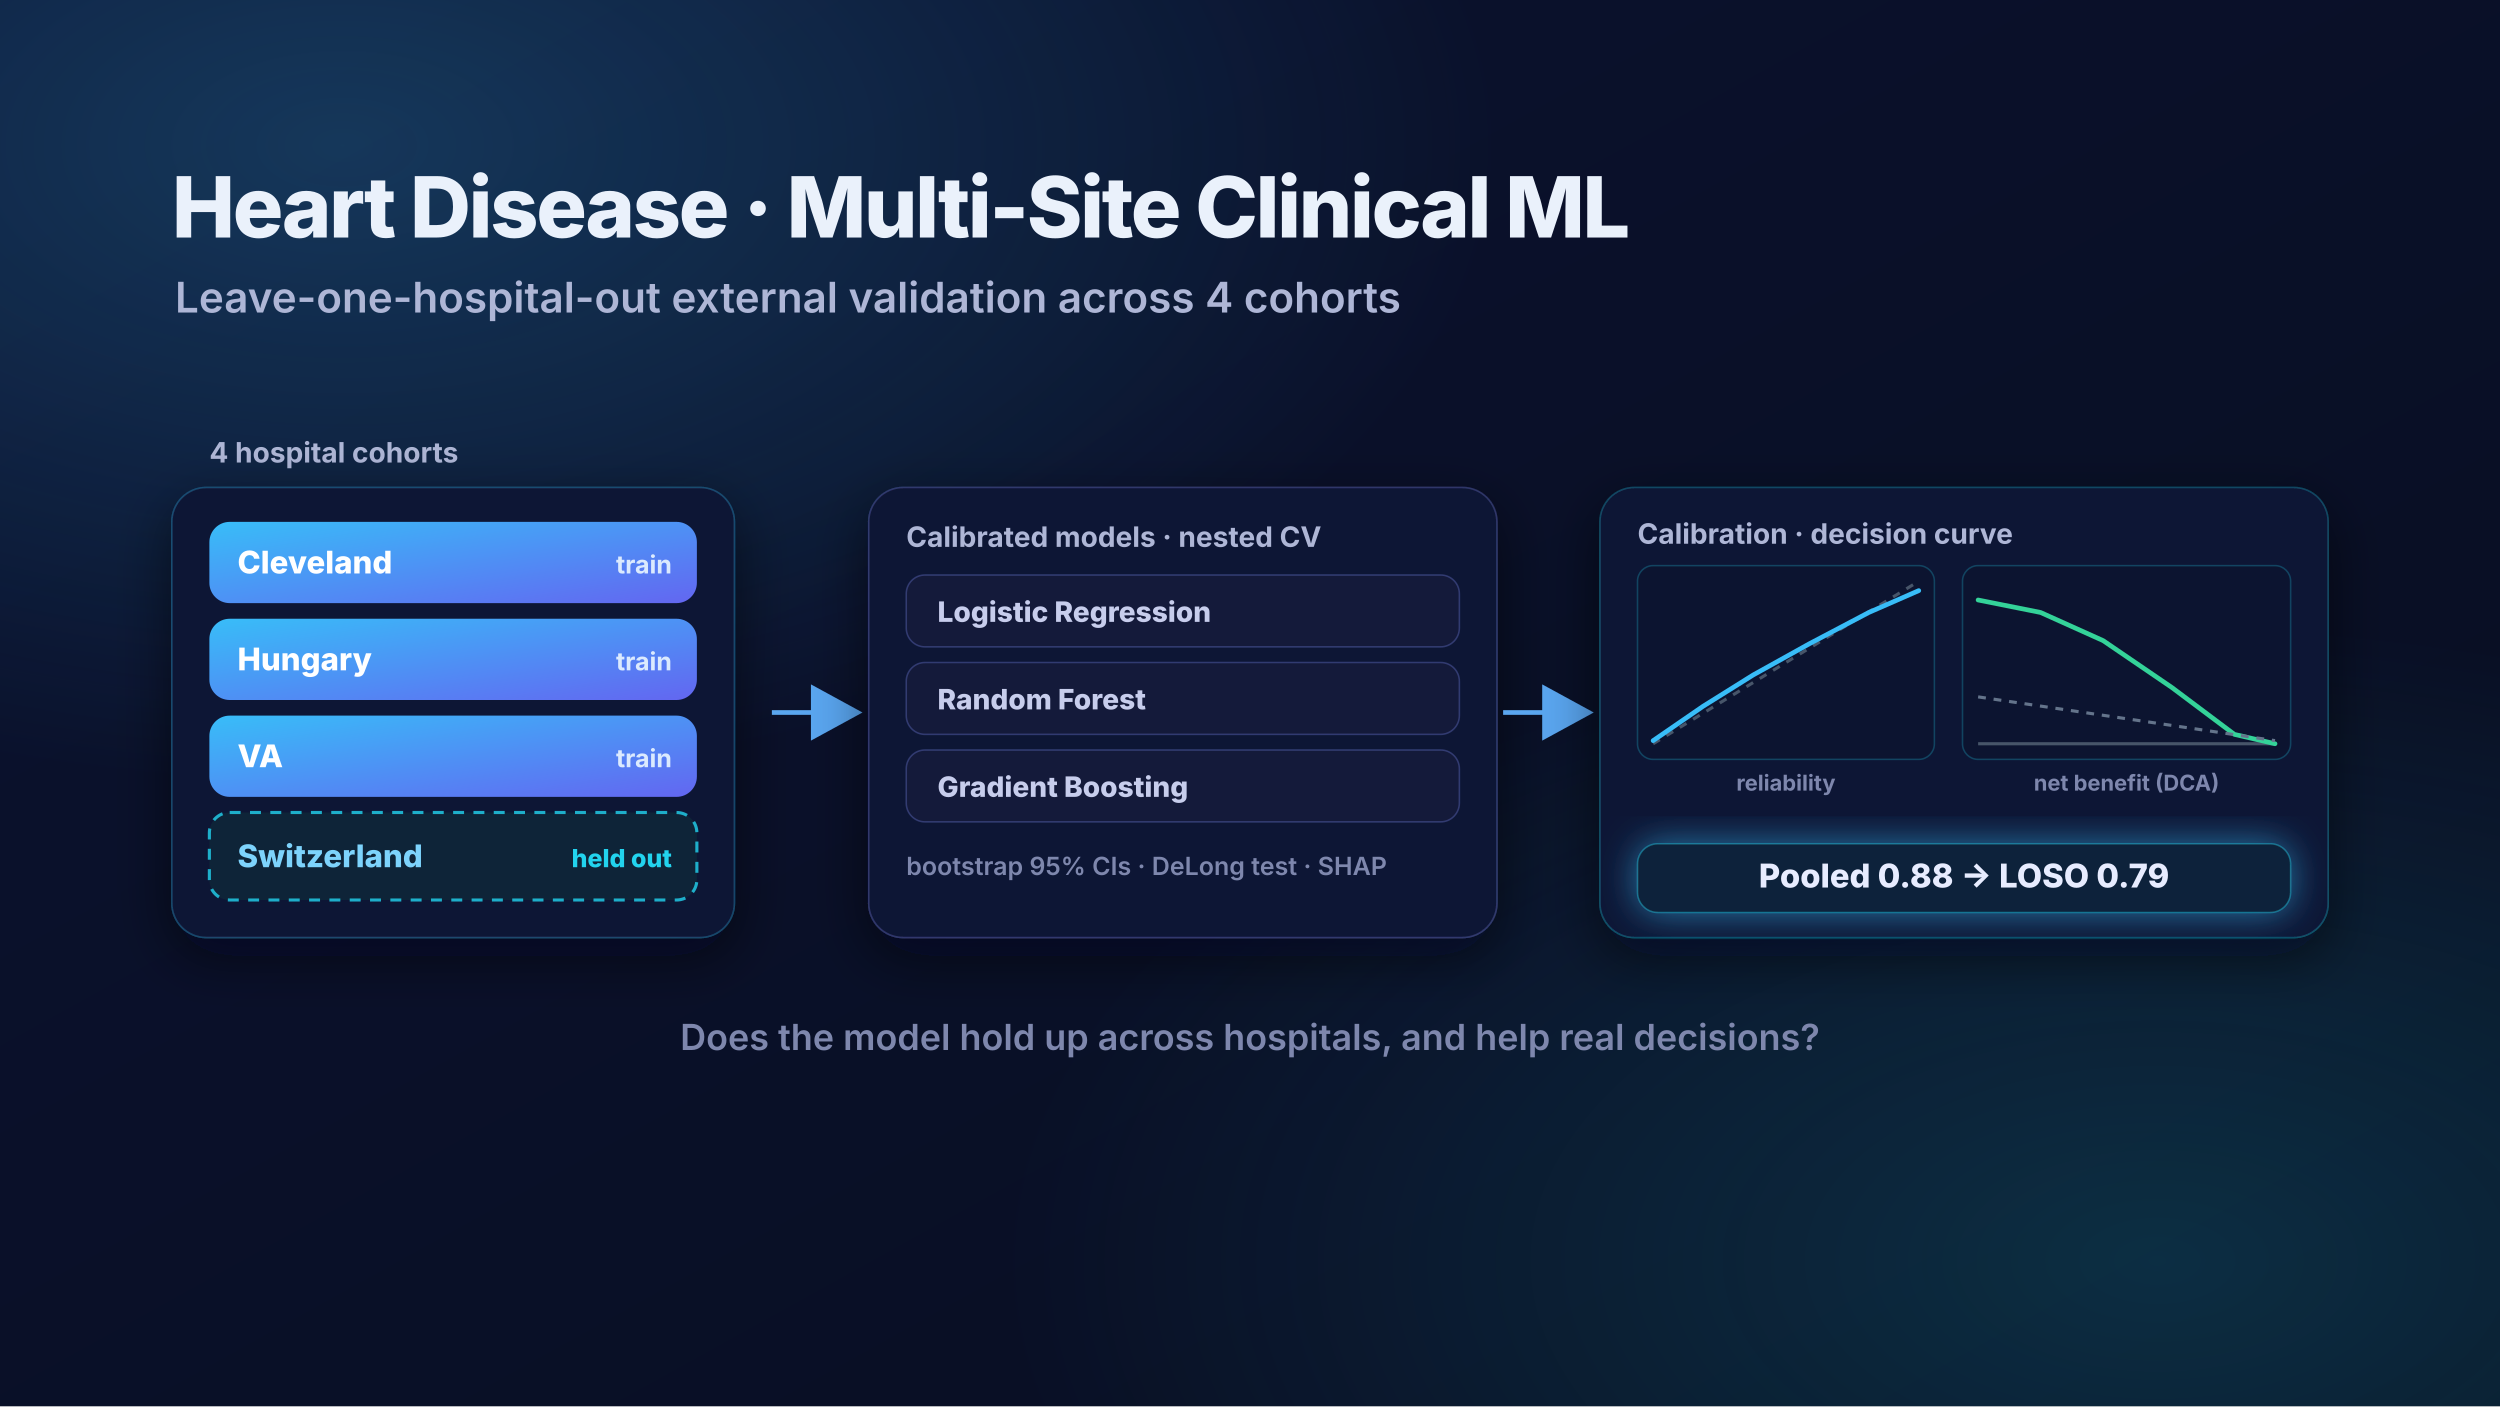
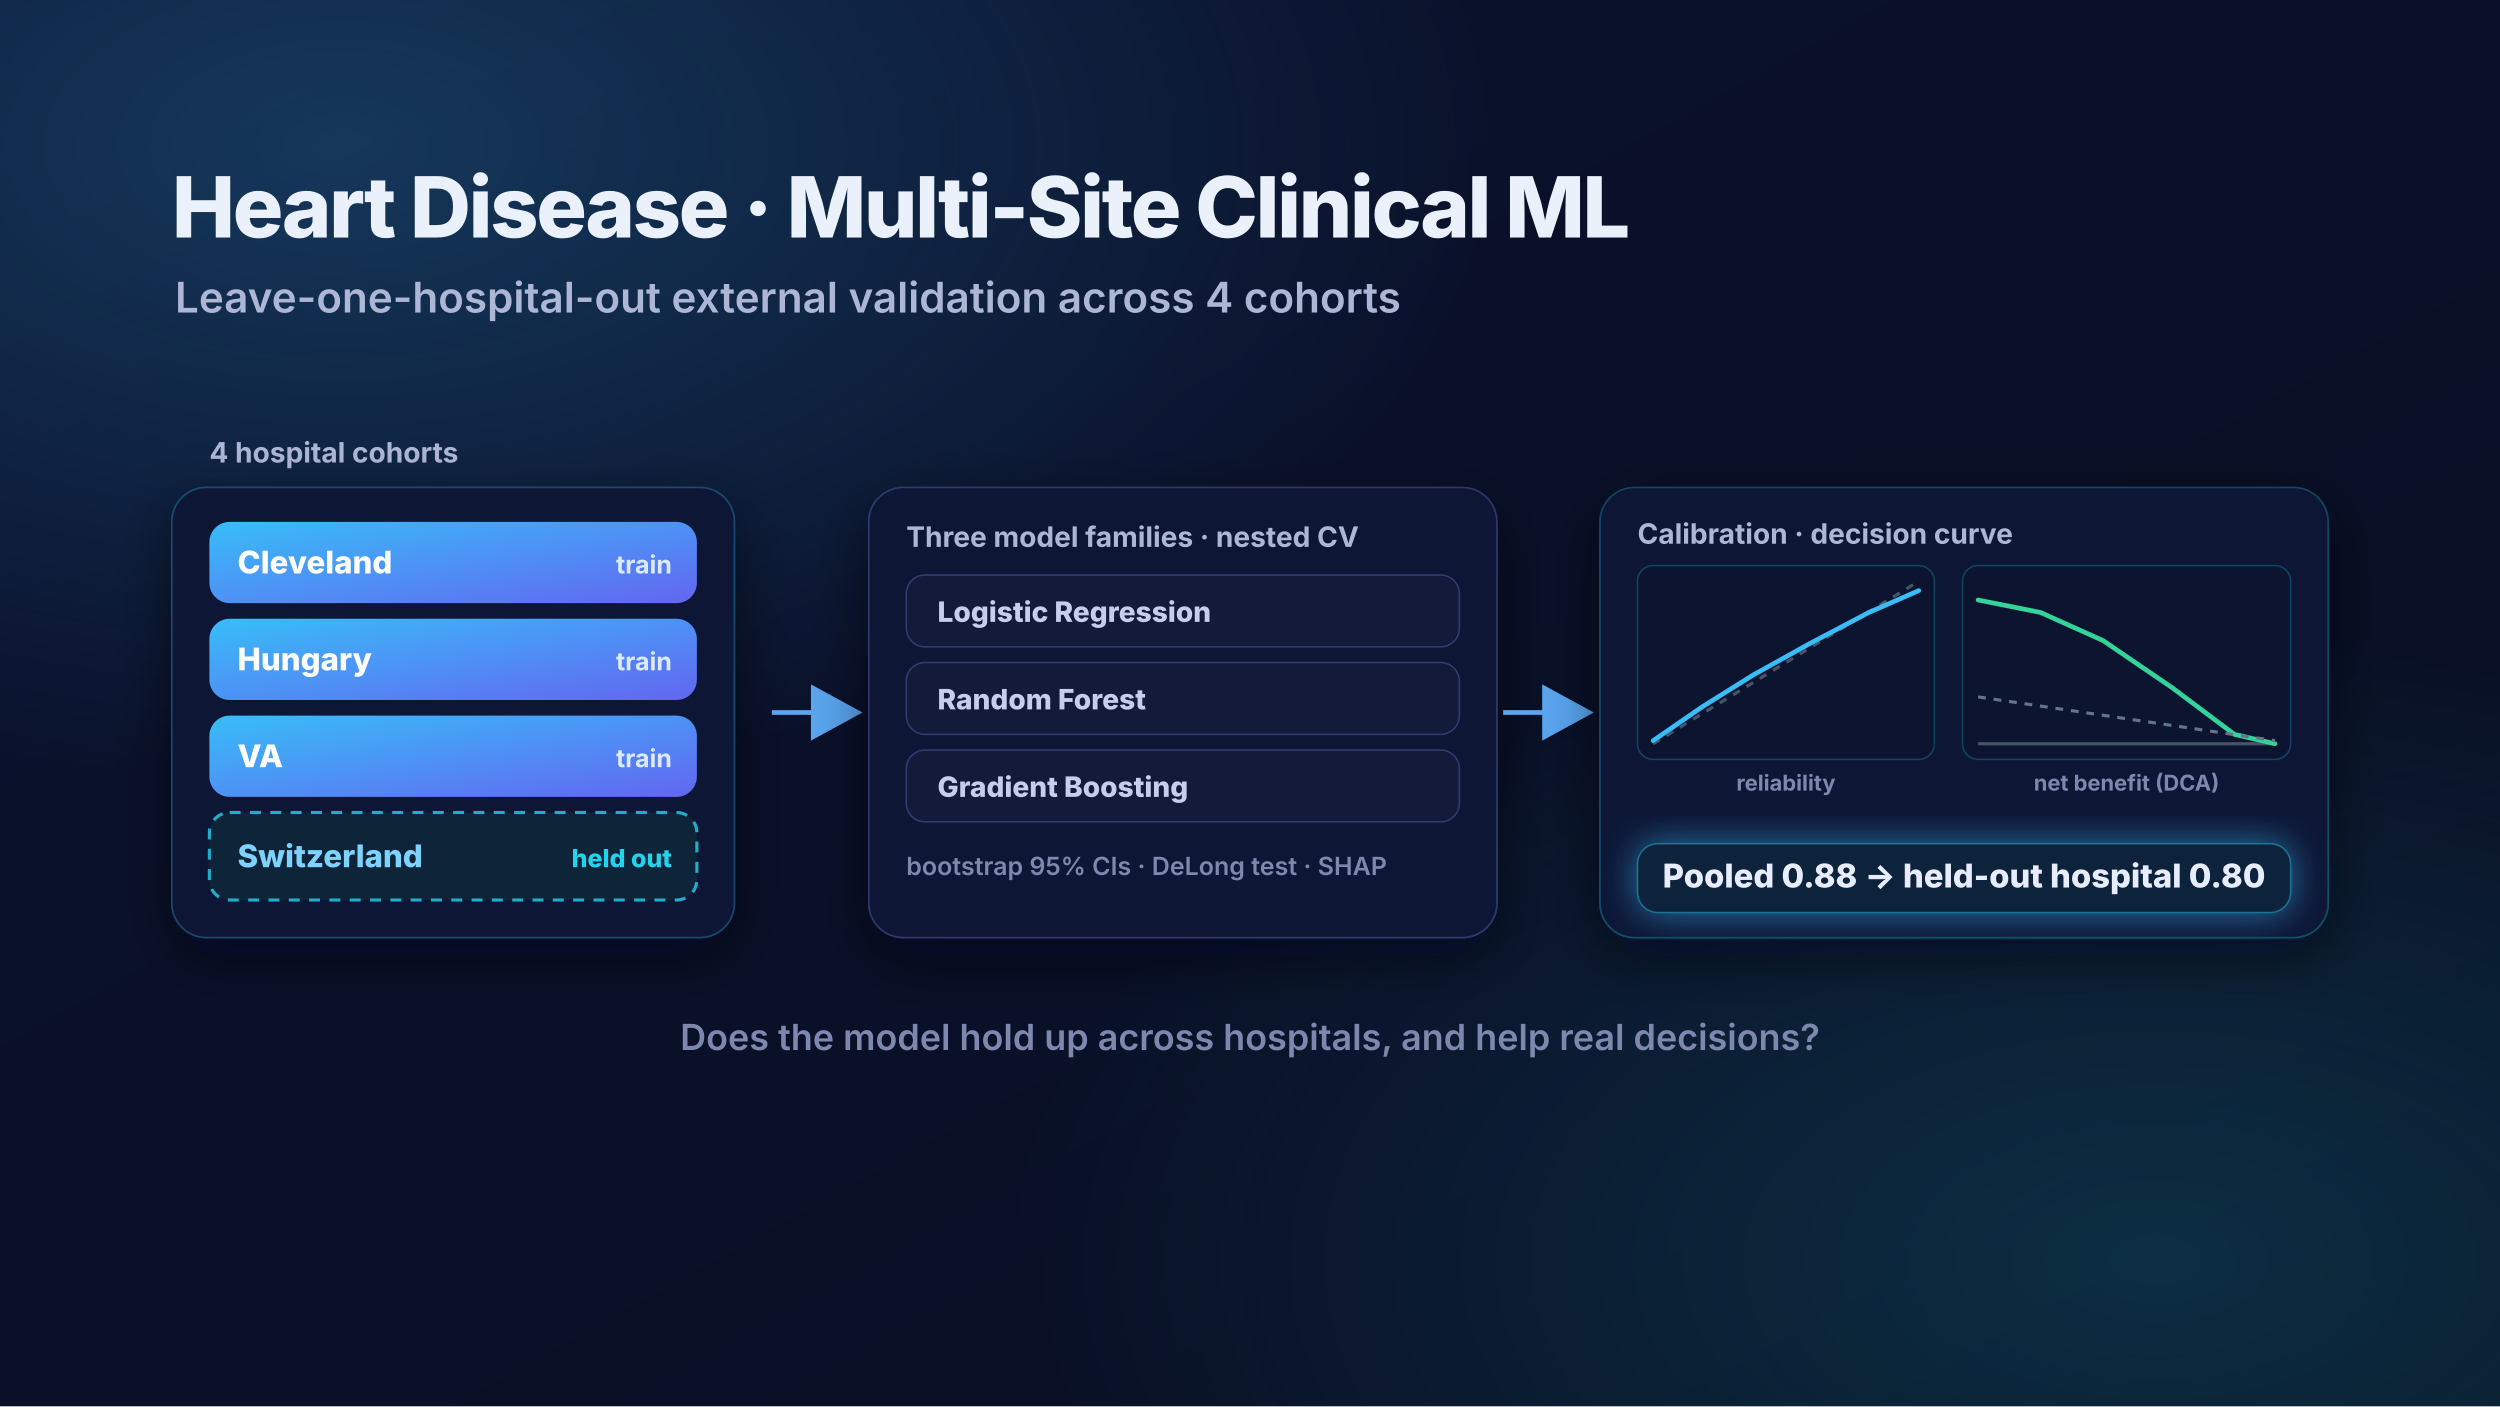
<svg xmlns="http://www.w3.org/2000/svg" viewBox="0 0 1600 900" font-family="Inter, 'Helvetica Neue', Arial, sans-serif">
  <defs>
    <linearGradient id="bgH" x1="0" y1="0" x2="1" y2="1">
      <stop offset="0" stop-color="#0b1230" />
      <stop offset="1" stop-color="#080e20" />
    </linearGradient>
    <linearGradient id="accH" x1="0" y1="0" x2="1" y2="1">
      <stop offset="0" stop-color="#38bdf8" />
      <stop offset="1" stop-color="#6366f1" />
    </linearGradient>
    <radialGradient id="glowH1" cx="14%" cy="10%" r="46%">
      <stop offset="0" stop-color="#38bdf8" stop-opacity="0.22" />
      <stop offset="1" stop-color="#38bdf8" stop-opacity="0" />
    </radialGradient>
    <radialGradient id="glowH2" cx="86%" cy="90%" r="46%">
      <stop offset="0" stop-color="#22d3ee" stop-opacity="0.16" />
      <stop offset="1" stop-color="#22d3ee" stop-opacity="0" />
    </radialGradient>
    <filter id="softH" x="-30%" y="-30%" width="160%" height="160%">
      <feDropShadow dx="0" dy="12" stdDeviation="18" flood-color="#02040d" flood-opacity="0.55" />
    </filter>
    <filter id="glowPillH" x="-40%" y="-40%" width="180%" height="180%">
      <feDropShadow dx="0" dy="0" stdDeviation="12" flood-color="#38bdf8" flood-opacity="0.6" />
    </filter>
    <marker id="arrowH" markerWidth="14" markerHeight="14" refX="7" refY="6" orient="auto">
      <path d="M0,0 L11,6 L0,12 Z" fill="#5aa6f0" />
    </marker>
  </defs>
  <rect width="1600" height="900" fill="url(#bgH)" />
  <rect width="1600" height="900" fill="url(#glowH1)" />
  <rect width="1600" height="900" fill="url(#glowH2)" />
  <text x="110" y="152" fill="#eaf1fb" font-size="54" font-weight="800" letter-spacing="-1.5">Heart Disease · Multi-Site Clinical ML</text>
  <text x="112" y="200" fill="#aeb6d6" font-size="27" font-weight="600">Leave-one-hospital-out external validation across 4 cohorts</text>
  <text x="134" y="296" fill="#aeb6d6" font-size="18" font-weight="700">4 hospital cohorts</text>
  <g filter="url(#softH)">
    <rect x="110" y="312" width="360" height="288" rx="22" fill="#101736" stroke="#38bdf8" stroke-opacity="0.28" />
  </g>
  <g>
    <rect x="134" y="334" width="312" height="52" rx="13" fill="url(#accH)" />
    <text x="152" y="367" fill="#ffffff" font-size="20" font-weight="800">Cleveland</text>
    <text x="430" y="367" text-anchor="end" fill="#dbeafe" font-size="16" font-weight="700">train</text>
  </g>
  <g>
    <rect x="134" y="396" width="312" height="52" rx="13" fill="url(#accH)" />
    <text x="152" y="429" fill="#ffffff" font-size="20" font-weight="800">Hungary</text>
    <text x="430" y="429" text-anchor="end" fill="#dbeafe" font-size="16" font-weight="700">train</text>
  </g>
  <g>
    <rect x="134" y="458" width="312" height="52" rx="13" fill="url(#accH)" />
    <text x="152" y="491" fill="#ffffff" font-size="20" font-weight="800">VA</text>
    <text x="430" y="491" text-anchor="end" fill="#dbeafe" font-size="16" font-weight="700">train</text>
  </g>
  <g>
    <rect x="134" y="520" width="312" height="56" rx="13" fill="#0e2438" stroke="#22d3ee" stroke-opacity="0.8" stroke-width="2" stroke-dasharray="7 6" />
    <text x="152" y="555" fill="#7dd3fc" font-size="20" font-weight="800">Switzerland</text>
    <text x="430" y="555" text-anchor="end" fill="#22d3ee" font-size="16" font-weight="800">held out</text>
  </g>
  <line x1="494" y1="456" x2="540" y2="456" stroke="#5aa6f0" stroke-width="3" marker-end="url(#arrowH)" />
  <g filter="url(#softH)">
    <rect x="556" y="312" width="402" height="288" rx="22" fill="#101736" stroke="#818cf8" stroke-opacity="0.28" />
  </g>
-   <text x="580" y="350" fill="#aeb6d6" font-size="18" font-weight="700">Calibrated models · nested CV</text>
+   <text x="580" y="350" fill="#aeb6d6" font-size="18" font-weight="700">Three model families · nested CV</text>
  <g>
    <rect x="580" y="368" width="354" height="46" rx="12" fill="#141a3a" stroke="#818cf8" stroke-opacity="0.3" />
    <text x="600" y="398" fill="#c7cdec" font-size="18" font-weight="800">Logistic Regression</text>
  </g>
  <g>
    <rect x="580" y="424" width="354" height="46" rx="12" fill="#141a3a" stroke="#818cf8" stroke-opacity="0.3" />
    <text x="600" y="454" fill="#c7cdec" font-size="18" font-weight="800">Random Forest</text>
  </g>
  <g>
    <rect x="580" y="480" width="354" height="46" rx="12" fill="#141a3a" stroke="#818cf8" stroke-opacity="0.3" />
    <text x="600" y="510" fill="#c7cdec" font-size="18" font-weight="800">Gradient Boosting</text>
  </g>
  <text x="580" y="560" fill="#7e87ad" font-size="16" font-weight="600">bootstrap 95% CIs · DeLong test · SHAP</text>
  <line x1="962" y1="456" x2="1008" y2="456" stroke="#5aa6f0" stroke-width="3" marker-end="url(#arrowH)" />
  <g filter="url(#softH)">
    <rect x="1024" y="312" width="466" height="288" rx="22" fill="#101736" stroke="#22d3ee" stroke-opacity="0.26" />
  </g>
  <text x="1048" y="348" fill="#aeb6d6" font-size="18" font-weight="700">Calibration · decision curve</text>
  <g>
    <rect x="1048" y="362" width="190" height="124" rx="10" fill="#0c1430" stroke="#22d3ee" stroke-opacity="0.25" />
    <line x1="1058" y1="476" x2="1228" y2="372" stroke="#475569" stroke-width="2" stroke-dasharray="5 5" />
    <polyline fill="none" stroke="#38bdf8" stroke-width="3" stroke-linecap="round" stroke-linejoin="round" points="1058,474 1090,452 1122,432 1158,412 1196,392 1228,378" />
    <text x="1143" y="506" text-anchor="middle" fill="#7e87ad" font-size="14" font-weight="700">reliability</text>
  </g>
  <g>
    <rect x="1256" y="362" width="210" height="124" rx="10" fill="#0c1430" stroke="#22d3ee" stroke-opacity="0.25" />
    <line x1="1266" y1="476" x2="1456" y2="476" stroke="#475569" stroke-width="2" />
    <polyline fill="none" stroke="#34d399" stroke-width="3" stroke-linecap="round" stroke-linejoin="round" points="1266,384 1306,392 1346,410 1390,440 1430,470 1456,476" />
    <polyline fill="none" stroke="#64748b" stroke-width="2" stroke-dasharray="5 5" points="1266,446 1456,474" />
    <text x="1361" y="506" text-anchor="middle" fill="#7e87ad" font-size="14" font-weight="700">net benefit (DCA)</text>
  </g>
  <g filter="url(#glowPillH)">
    <rect x="1048" y="540" width="418" height="44" rx="13" fill="#10243a" stroke="#22d3ee" stroke-opacity="0.4" />
  </g>
-   <text x="1257" y="568" text-anchor="middle" fill="#e7ecff" font-size="21" font-weight="800">Pooled 0.88 → LOSO 0.79</text>
+   <text x="1257" y="568" text-anchor="middle" fill="#e7ecff" font-size="21" font-weight="800">Pooled 0.88 → held-out hospital 0.80</text>
  <text x="800" y="672" text-anchor="middle" fill="#7e87ad" font-size="23" font-weight="600">Does the model hold up across hospitals, and help real decisions?</text>
</svg>
